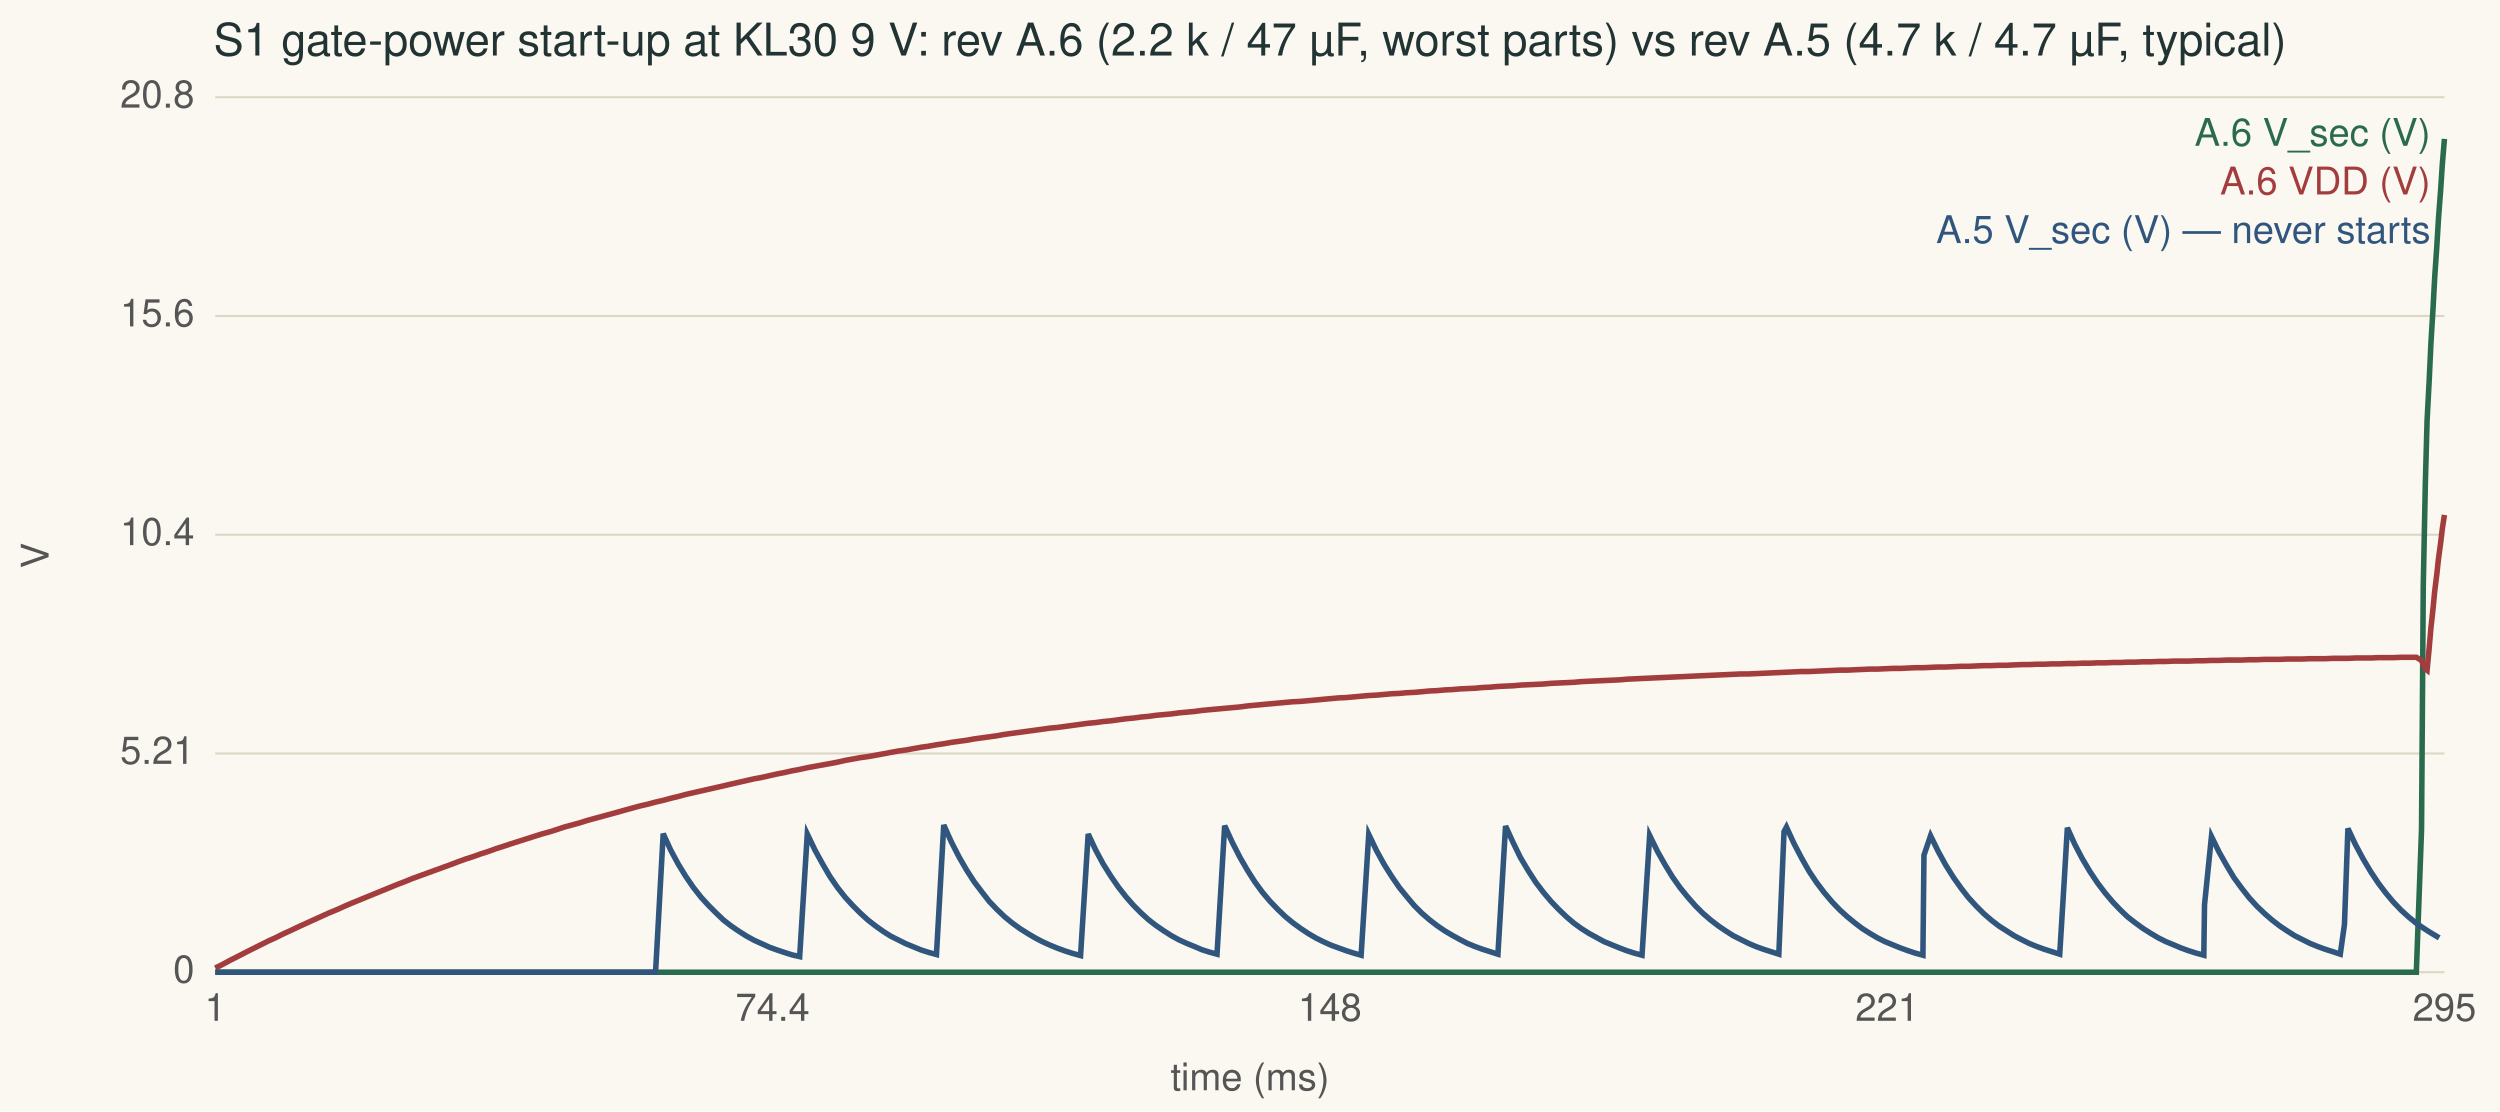
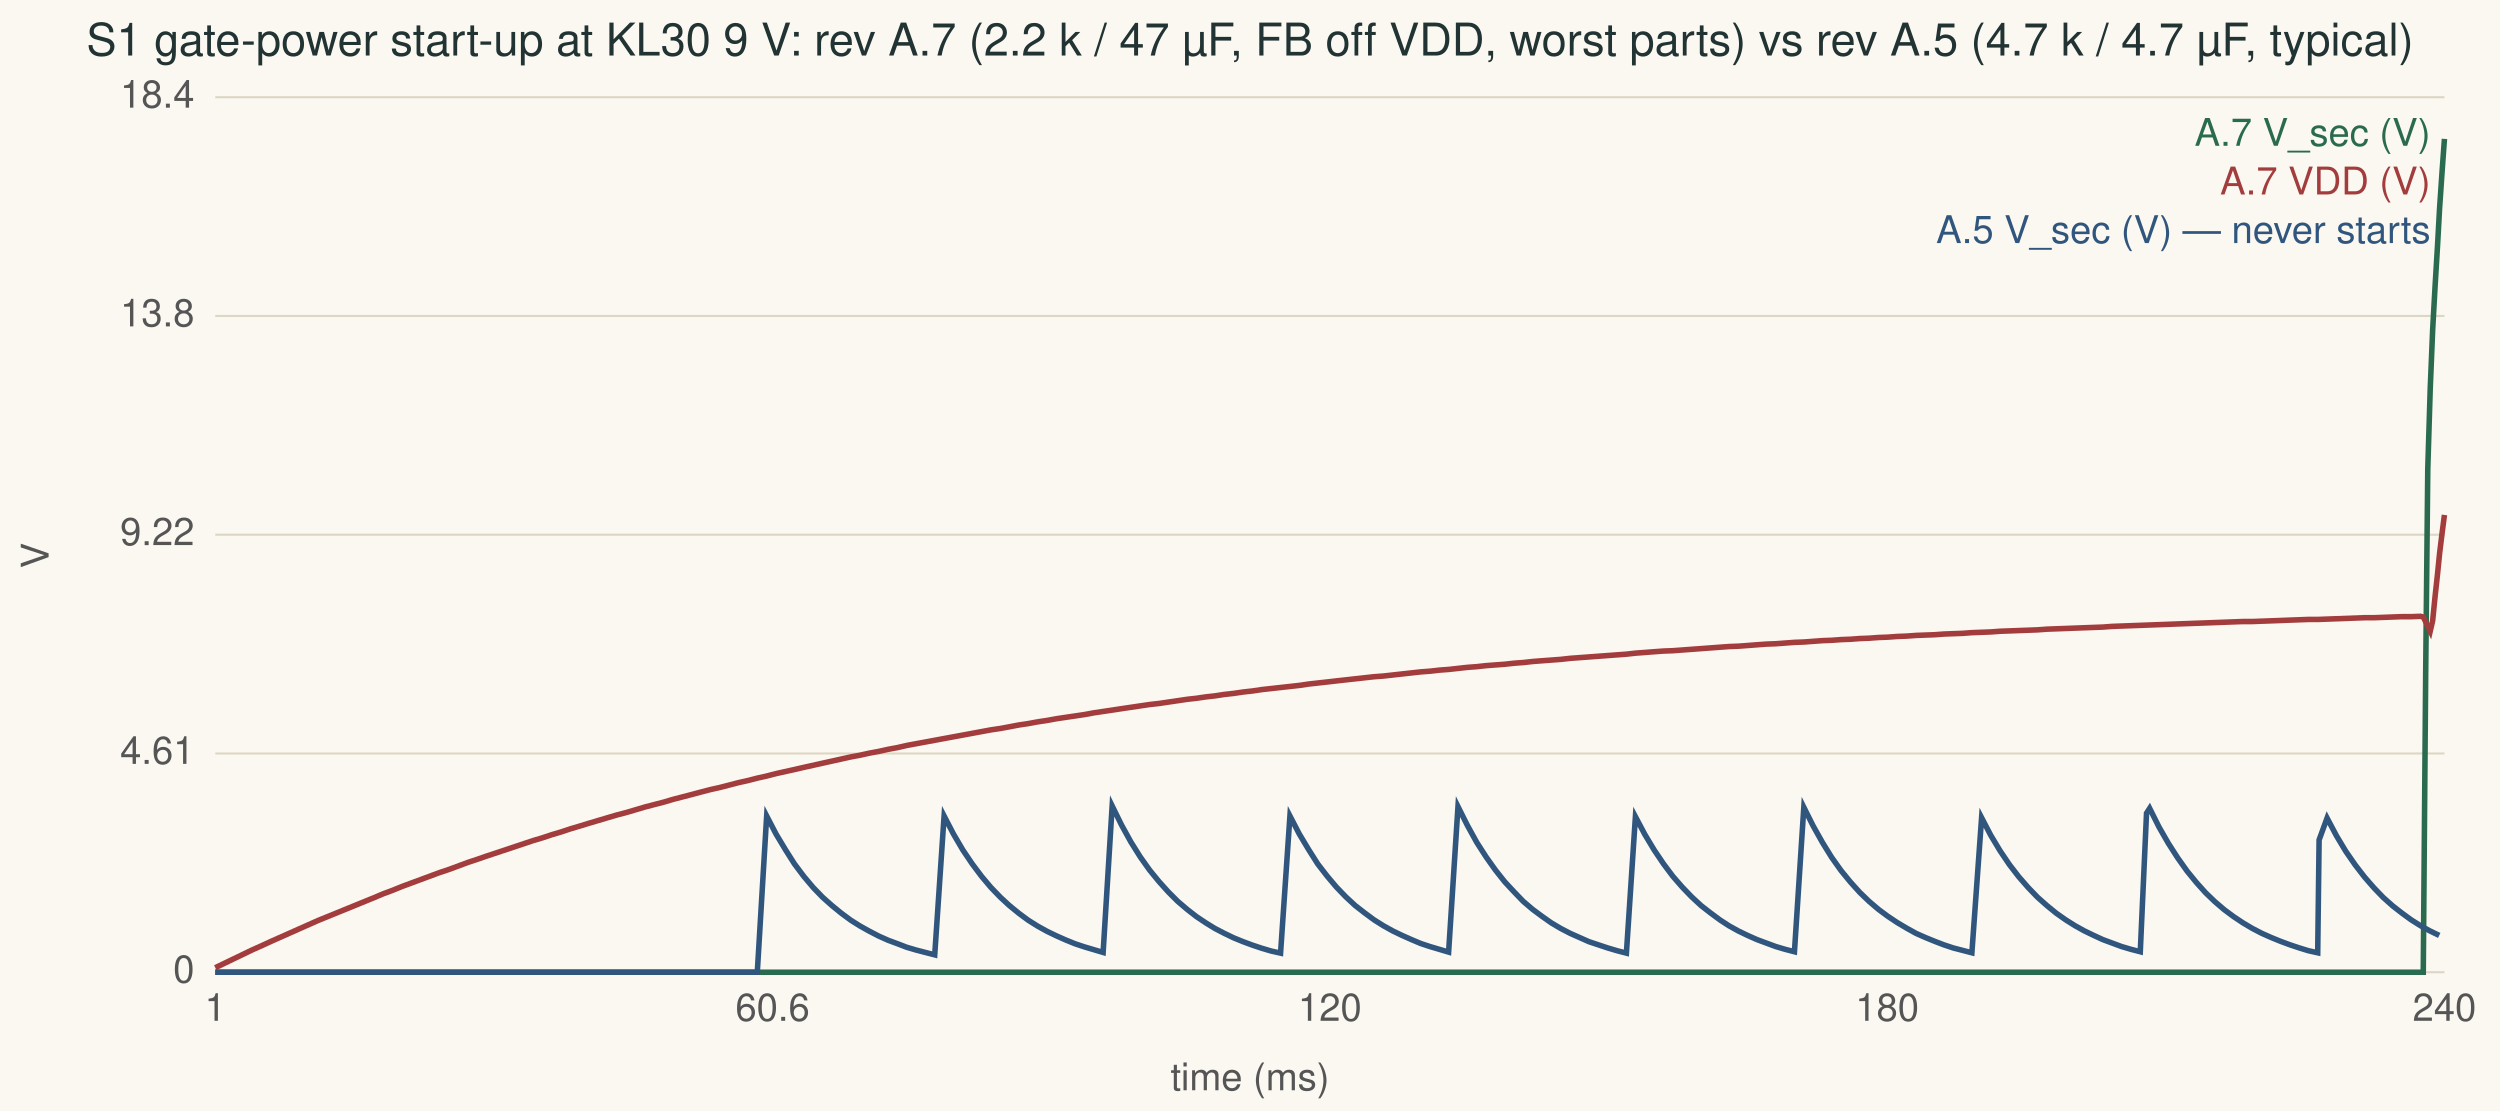
<svg xmlns="http://www.w3.org/2000/svg" viewBox="0 0 720 320" font-family="Helvetica,Arial" font-size="11">
  <rect width="720" height="320" fill="#faf8f1" />
-   <text x="360" y="16" text-anchor="middle" font-size="13" fill="#233">S1 gate-power start-up at KL30 9 V: rev A.6 (2.2 k / 47 µF, worst parts) vs rev A.5 (4.7 k / 4.7 µF, typical)</text>
+   <text x="360" y="16" text-anchor="middle" font-size="13" fill="#233">S1 gate-power start-up at KL30 9 V: rev A.7 (2.2 k / 47 µF, FB off VDD, worst parts) vs rev A.5 (4.7 k / 4.7 µF, typical)</text>
  <line x1="62" y1="280" x2="704" y2="280" stroke="#ddd6c4" stroke-width="0.6" />
  <text x="56" y="283" text-anchor="end" fill="#555">0</text>
  <text x="62" y="294" text-anchor="middle" fill="#555">1</text>
  <line x1="62" y1="217" x2="704" y2="217" stroke="#ddd6c4" stroke-width="0.6" />
-   <text x="56" y="220" text-anchor="end" fill="#555">5.21</text>
-   <text x="222.5" y="294" text-anchor="middle" fill="#555">74.4</text>
+   <text x="56" y="220" text-anchor="end" fill="#555">4.61</text>
+   <text x="222.5" y="294" text-anchor="middle" fill="#555">60.6</text>
  <line x1="62" y1="154" x2="704" y2="154" stroke="#ddd6c4" stroke-width="0.6" />
-   <text x="56" y="157" text-anchor="end" fill="#555">10.4</text>
-   <text x="383" y="294" text-anchor="middle" fill="#555">148</text>
+   <text x="56" y="157" text-anchor="end" fill="#555">9.22</text>
+   <text x="383" y="294" text-anchor="middle" fill="#555">120</text>
  <line x1="62" y1="91" x2="704" y2="91" stroke="#ddd6c4" stroke-width="0.6" />
-   <text x="56" y="94" text-anchor="end" fill="#555">15.6</text>
-   <text x="543.5" y="294" text-anchor="middle" fill="#555">221</text>
+   <text x="56" y="94" text-anchor="end" fill="#555">13.8</text>
+   <text x="543.5" y="294" text-anchor="middle" fill="#555">180</text>
  <line x1="62" y1="28" x2="704" y2="28" stroke="#ddd6c4" stroke-width="0.6" />
-   <text x="56" y="31" text-anchor="end" fill="#555">20.8</text>
-   <text x="704" y="294" text-anchor="middle" fill="#555">295</text>
-   <polyline points="62.0,280.0 64.2,280.0 66.4,280.0 68.6,280.0 70.7,280.0 72.9,280.0 75.1,280.0 77.3,280.0 79.5,280.0 81.7,280.0 83.9,280.0 86.0,280.0 88.2,280.0 90.4,280.0 92.6,280.0 94.8,280.0 97.0,280.0 99.2,280.0 101.3,280.0 103.5,280.0 105.7,280.0 107.9,280.0 110.1,280.0 112.3,280.0 114.5,280.0 116.6,280.0 118.8,280.0 121.0,280.0 123.2,280.0 125.4,280.0 127.6,280.0 129.8,280.0 131.9,280.0 134.1,280.0 136.3,280.0 138.5,280.0 140.7,280.0 142.9,280.0 145.1,280.0 147.2,280.0 149.4,280.0 151.6,280.0 153.8,280.0 156.0,280.0 158.2,280.0 160.4,280.0 162.5,280.0 164.7,280.0 166.9,280.0 169.1,280.0 171.3,280.0 173.5,280.0 175.7,280.0 177.9,280.0 180.0,280.0 182.2,280.0 184.4,280.0 186.6,280.0 188.8,280.0 191.0,280.0 193.2,280.0 195.3,280.0 197.5,280.0 199.7,280.0 201.9,280.0 204.1,280.0 206.3,280.0 208.5,280.0 210.6,280.0 212.8,280.0 215.0,280.0 217.2,280.0 219.4,280.0 221.6,280.0 223.8,280.0 225.9,280.0 228.1,280.0 230.3,280.0 232.5,280.0 234.7,280.0 236.9,280.0 239.1,280.0 241.2,280.0 243.4,280.0 245.6,280.0 247.8,280.0 250.0,280.0 252.2,280.0 254.4,280.0 256.5,280.0 258.7,280.0 260.9,280.0 263.1,280.0 265.3,280.0 267.5,280.0 269.7,280.0 271.8,280.0 274.0,280.0 276.2,280.0 278.4,280.0 280.6,280.0 282.8,280.0 285.0,280.0 287.1,280.0 289.3,280.0 291.5,280.0 293.7,280.0 295.9,280.0 298.1,280.0 300.3,280.0 302.4,280.0 304.6,280.0 306.8,280.0 309.0,280.0 311.2,280.0 313.4,280.0 315.6,280.0 317.7,280.0 319.9,280.0 322.1,280.0 324.3,280.0 326.5,280.0 328.7,280.0 330.9,280.0 333.0,280.0 335.2,280.0 337.4,280.0 339.6,280.0 341.8,280.0 344.0,280.0 346.2,280.0 348.3,280.0 350.5,280.0 352.7,280.0 354.9,280.0 357.1,280.0 359.3,280.0 361.5,280.0 363.6,280.0 365.8,280.0 368.0,280.0 370.2,280.0 372.4,280.0 374.6,280.0 376.8,280.0 379.0,280.0 381.1,280.0 383.3,280.0 385.5,280.0 387.7,280.0 389.9,280.0 392.1,280.0 394.3,280.0 396.4,280.0 398.6,280.0 400.8,280.0 403.0,280.0 405.2,280.0 407.4,280.0 409.6,280.0 411.7,280.0 413.9,280.0 416.1,280.0 418.3,280.0 420.5,280.0 422.7,280.0 424.9,280.0 427.0,280.0 429.2,280.0 431.4,280.0 433.6,280.0 435.8,280.0 438.0,280.0 440.2,280.0 442.3,280.0 444.5,280.0 446.7,280.0 448.9,280.0 451.1,280.0 453.3,280.0 455.5,280.0 457.6,280.0 459.8,280.0 462.0,280.0 464.2,280.0 466.4,280.0 468.6,280.0 470.8,280.0 472.9,280.0 475.1,280.0 477.3,280.0 479.5,280.0 481.7,280.0 483.9,280.0 486.1,280.0 488.2,280.0 490.4,280.0 492.6,280.0 494.8,280.0 497.0,280.0 499.2,280.0 501.4,280.0 503.5,280.0 505.7,280.0 507.9,280.0 510.1,280.0 512.3,280.0 514.5,280.0 516.7,280.0 518.8,280.0 521.0,280.0 523.2,280.0 525.4,280.0 527.6,280.0 529.8,280.0 532.0,280.0 534.1,280.0 536.3,280.0 538.5,280.0 540.7,280.0 542.9,280.0 545.1,280.0 547.3,280.0 549.4,280.0 551.6,280.0 553.8,280.0 556.0,280.0 558.2,280.0 560.4,280.0 562.6,280.0 564.7,280.0 566.9,280.0 569.1,280.0 571.3,280.0 573.5,280.0 575.7,280.0 577.9,280.0 580.0,280.0 582.2,280.0 584.4,280.0 586.6,280.0 588.8,280.0 591.0,280.0 593.2,280.0 595.4,280.0 597.5,280.0 599.7,280.0 601.9,280.0 604.1,280.0 606.3,280.0 608.5,280.0 610.7,280.0 612.8,280.0 615.0,280.0 617.2,280.0 619.4,280.0 621.6,280.0 623.8,280.0 626.0,280.0 628.1,280.0 630.3,280.0 632.5,280.0 634.7,280.0 636.9,280.0 639.1,280.0 641.3,280.0 643.4,280.0 645.6,280.0 647.8,280.0 650.0,280.0 652.2,280.0 654.4,280.0 656.6,280.0 658.7,280.0 660.9,280.0 663.1,280.0 665.3,280.0 667.5,280.0 669.7,280.0 671.9,280.0 674.0,280.0 676.2,280.0 678.4,280.0 680.6,280.0 682.8,280.0 685.0,280.0 687.2,280.0 689.3,280.0 691.5,280.0 693.7,280.0 695.9,280.0 697.4,239.0 697.9,168.7 698.5,139.2 699.0,121.1 699.6,109.7 700.1,99.0 700.7,89.1 701.2,79.8 701.8,71.0 702.3,62.7 702.9,54.8 703.4,47.2 704.0,40.0" fill="none" stroke="#2a6b4f" stroke-width="1.6" />
-   <text x="700" y="42" text-anchor="end" fill="#2a6b4f">A.6 V_sec (V)</text>
-   <polyline points="62.0,278.8 64.2,277.7 66.4,276.5 68.6,275.4 70.7,274.3 72.9,273.2 75.1,272.1 77.3,271.0 79.5,270.0 81.7,268.9 83.9,267.9 86.0,266.9 88.2,265.9 90.4,264.9 92.6,263.9 94.8,262.9 97.0,262.0 99.2,261.0 101.3,260.1 103.5,259.2 105.7,258.3 107.9,257.4 110.1,256.5 112.3,255.6 114.5,254.7 116.6,253.9 118.8,253.0 121.0,252.2 123.2,251.4 125.4,250.6 127.6,249.8 129.8,249.0 131.9,248.2 134.1,247.4 136.3,246.7 138.5,245.9 140.7,245.2 142.9,244.4 145.1,243.7 147.2,243.0 149.4,242.3 151.6,241.6 153.8,240.9 156.0,240.2 158.2,239.6 160.4,238.9 162.5,238.2 164.7,237.6 166.9,237.0 169.1,236.3 171.3,235.7 173.5,235.1 175.7,234.5 177.9,233.9 180.0,233.3 182.2,232.7 184.4,232.1 186.6,231.6 188.8,231.0 191.0,230.5 193.2,229.9 195.3,229.4 197.5,228.8 199.7,228.3 201.9,227.8 204.1,227.3 206.3,226.8 208.5,226.3 210.6,225.8 212.8,225.3 215.0,224.8 217.2,224.3 219.4,223.9 221.6,223.4 223.8,222.9 225.9,222.5 228.1,222.0 230.3,221.6 232.5,221.1 234.7,220.7 236.9,220.3 239.1,219.9 241.2,219.5 243.4,219.0 245.6,218.6 247.8,218.2 250.0,217.9 252.2,217.5 254.4,217.1 256.5,216.7 258.7,216.3 260.9,216.0 263.1,215.6 265.3,215.2 267.5,214.9 269.7,214.5 271.8,214.2 274.0,213.8 276.2,213.5 278.4,213.2 280.6,212.8 282.8,212.5 285.0,212.2 287.1,211.9 289.3,211.5 291.5,211.2 293.7,210.9 295.9,210.6 298.1,210.3 300.3,210.0 302.4,209.7 304.6,209.5 306.8,209.2 309.0,208.9 311.2,208.6 313.4,208.3 315.6,208.1 317.7,207.8 319.9,207.6 322.1,207.3 324.3,207.0 326.5,206.8 328.7,206.5 330.9,206.3 333.0,206.0 335.2,205.8 337.4,205.6 339.6,205.3 341.8,205.1 344.0,204.9 346.2,204.6 348.3,204.4 350.5,204.2 352.7,204.0 354.9,203.8 357.1,203.6 359.3,203.3 361.5,203.1 363.6,202.9 365.8,202.7 368.0,202.5 370.2,202.3 372.4,202.1 374.6,202.0 376.8,201.8 379.0,201.6 381.1,201.4 383.3,201.2 385.5,201.0 387.7,200.9 389.9,200.7 392.1,200.5 394.3,200.3 396.4,200.2 398.6,200.0 400.8,199.8 403.0,199.7 405.2,199.5 407.4,199.4 409.6,199.2 411.7,199.0 413.9,198.9 416.1,198.7 418.3,198.6 420.5,198.4 422.7,198.3 424.9,198.2 427.0,198.0 429.2,197.9 431.4,197.7 433.6,197.6 435.8,197.5 438.0,197.3 440.2,197.2 442.3,197.1 444.5,197.0 446.7,196.8 448.9,196.7 451.1,196.6 453.3,196.5 455.5,196.3 457.6,196.2 459.8,196.1 462.0,196.0 464.2,195.9 466.4,195.8 468.6,195.6 470.8,195.5 472.9,195.4 475.1,195.3 477.3,195.2 479.5,195.1 481.7,195.0 483.9,194.9 486.1,194.8 488.2,194.7 490.4,194.6 492.6,194.5 494.8,194.4 497.0,194.3 499.2,194.2 501.4,194.1 503.5,194.1 505.7,194.0 507.9,193.9 510.1,193.8 512.3,193.7 514.5,193.6 516.7,193.5 518.8,193.4 521.0,193.4 523.2,193.3 525.4,193.2 527.6,193.1 529.8,193.0 532.0,193.0 534.1,192.9 536.3,192.8 538.5,192.7 540.7,192.7 542.9,192.6 545.1,192.5 547.3,192.5 549.4,192.4 551.6,192.3 553.8,192.3 556.0,192.2 558.2,192.1 560.4,192.1 562.6,192.0 564.7,191.9 566.9,191.9 569.1,191.8 571.3,191.7 573.5,191.7 575.7,191.6 577.9,191.6 580.0,191.5 582.2,191.4 584.4,191.4 586.6,191.3 588.8,191.3 591.0,191.2 593.2,191.2 595.4,191.1 597.5,191.1 599.7,191.0 601.9,191.0 604.1,190.9 606.3,190.9 608.5,190.8 610.7,190.8 612.8,190.7 615.0,190.7 617.2,190.6 619.4,190.6 621.6,190.5 623.8,190.5 626.0,190.4 628.1,190.4 630.3,190.4 632.5,190.3 634.7,190.3 636.9,190.2 639.1,190.2 641.3,190.1 643.4,190.1 645.6,190.1 647.8,190.0 650.0,190.0 652.2,189.9 654.4,189.9 656.6,189.9 658.7,189.8 660.9,189.8 663.1,189.8 665.3,189.7 667.5,189.7 669.7,189.7 671.9,189.6 674.0,189.6 676.2,189.6 678.4,189.5 680.6,189.5 682.8,189.5 685.0,189.4 687.2,189.4 689.3,189.4 691.5,189.3 693.7,189.3 695.9,189.3 697.4,190.2 697.9,191.4 698.5,192.6 699.0,193.0 699.6,186.7 700.1,180.9 700.7,175.4 701.2,170.2 701.8,165.4 702.3,160.8 702.9,156.4 703.4,152.2 704.0,148.3" fill="none" stroke="#a33c3c" stroke-width="1.6" />
-   <text x="700" y="56" text-anchor="end" fill="#a33c3c">A.6 VDD (V)</text>
-   <polyline points="62.0,280.0 64.2,280.0 66.4,280.0 68.6,280.0 70.7,280.0 72.9,280.0 75.1,280.0 77.3,280.0 79.5,280.0 81.7,280.0 83.9,280.0 86.0,280.0 88.2,280.0 90.4,280.0 92.6,280.0 94.8,280.0 97.0,280.0 99.2,280.0 101.3,280.0 103.5,280.0 105.7,280.0 107.9,280.0 110.1,280.0 112.3,280.0 114.5,280.0 116.6,280.0 118.8,280.0 121.0,280.0 123.2,280.0 125.4,280.0 127.6,280.0 129.8,280.0 131.9,280.0 134.1,280.0 136.3,280.0 138.5,280.0 140.7,280.0 142.9,280.0 145.1,280.0 147.2,280.0 149.4,280.0 151.6,280.0 153.8,280.0 156.0,280.0 158.2,280.0 160.4,280.0 162.5,280.0 164.7,280.0 166.9,280.0 169.1,280.0 171.3,280.0 173.5,280.0 175.7,280.0 177.9,280.0 180.0,280.0 182.2,280.0 184.4,280.0 186.6,280.0 188.8,280.0 191.0,240.1 193.1,244.7 195.3,248.8 197.5,252.4 199.7,255.6 201.9,258.4 204.1,260.8 206.3,263.0 208.4,265.0 210.6,266.7 212.8,268.2 215.0,269.6 217.2,270.8 219.4,271.8 221.6,272.8 223.8,273.6 225.9,274.3 228.1,275.0 230.3,275.5 232.5,240.2 234.7,244.8 236.9,248.8 239.0,252.4 241.2,255.6 243.4,258.4 245.6,260.8 247.8,263.0 250.0,265.0 252.2,266.7 254.3,268.2 256.5,269.6 258.7,270.7 260.9,271.8 263.1,272.7 265.3,273.6 267.5,274.3 269.7,274.9 271.8,237.6 274.0,242.5 276.2,246.8 278.4,250.6 280.6,254.0 282.8,256.9 284.9,259.6 287.1,261.9 289.3,264.0 291.5,265.8 293.7,267.4 295.9,268.8 298.1,270.1 300.2,271.2 302.4,272.2 304.6,273.1 306.8,273.9 309.0,274.6 311.2,275.2 313.4,240.2 315.5,244.7 317.7,248.8 319.9,252.3 322.1,255.5 324.3,258.3 326.5,260.8 328.7,263.0 330.8,264.9 333.0,266.6 335.2,268.1 337.4,269.5 339.6,270.7 341.8,271.7 344.0,272.6 346.1,273.5 348.3,274.2 350.5,274.8 352.7,237.8 354.9,242.6 357.1,246.9 359.3,250.7 361.4,254.0 363.6,257.0 365.8,259.6 368.0,261.9 370.2,264.0 372.4,265.8 374.6,267.4 376.7,268.8 378.9,270.1 381.1,271.2 383.3,272.2 385.5,273.0 387.7,273.8 389.9,274.5 392.0,275.1 394.2,240.3 396.4,244.9 398.6,248.9 400.8,252.4 403.0,255.6 405.2,258.3 407.3,260.8 409.5,263.0 411.7,264.9 413.9,266.6 416.1,268.1 418.3,269.4 420.5,270.6 422.6,271.7 424.8,272.6 427.0,273.4 429.2,274.1 431.4,274.8 433.6,237.9 435.8,242.7 437.9,247.0 440.1,250.7 442.3,254.1 444.5,257.0 446.7,259.6 448.9,261.9 451.1,264.0 453.2,265.8 455.4,267.4 457.6,268.8 459.8,270.0 462.0,271.2 464.2,272.1 466.4,273.0 468.5,273.8 470.7,274.5 472.9,275.1 475.1,240.6 477.3,245.1 479.5,249.0 481.7,252.6 483.9,255.7 486.1,258.4 488.3,260.9 490.4,263.0 492.6,264.9 494.8,266.6 497.0,268.1 499.2,269.5 501.4,270.6 503.6,271.7 505.7,272.6 507.9,273.4 510.1,274.1 512.3,274.8 513.8,239.5 514.5,238.2 516.7,243.0 518.9,247.2 521.0,250.9 523.2,254.2 525.4,257.1 527.6,259.7 529.8,262.0 532.0,264.0 534.2,265.8 536.3,267.4 538.5,268.8 540.7,270.1 542.9,271.2 545.1,272.1 547.3,273.0 549.5,273.8 551.6,274.5 553.8,275.1 554.1,246.3 556.0,240.7 558.2,245.2 560.4,249.2 562.6,252.7 564.8,255.8 566.9,258.5 569.1,260.9 571.3,263.1 573.5,265.0 575.7,266.7 577.9,268.1 580.1,269.5 582.2,270.6 584.4,271.7 586.6,272.6 588.8,273.4 591.0,274.1 593.2,274.8 594.5,253.6 595.4,238.4 597.5,243.1 599.7,247.3 601.9,251.0 604.1,254.3 606.3,257.2 608.5,259.8 610.7,262.1 612.8,264.1 615.0,265.8 617.2,267.4 619.4,268.8 621.6,270.1 623.8,271.2 626.0,272.1 628.1,273.0 630.3,273.8 632.5,274.5 634.7,275.1 634.9,260.6 636.9,240.9 639.1,245.4 641.3,249.3 643.4,252.8 645.6,255.8 647.8,258.6 650.0,261.0 652.2,263.1 654.4,265.0 656.6,266.7 658.7,268.1 660.9,269.5 663.1,270.6 665.3,271.7 667.5,272.6 669.7,273.4 671.9,274.1 674.0,274.8 675.2,266.3 676.2,238.6 678.4,243.3 680.6,247.4 682.8,251.1 685.0,254.4 687.2,257.3 689.3,259.8 691.5,262.1 693.7,264.1 695.9,265.9 698.1,267.4 700.3,268.8 702.5,270.1" fill="none" stroke="#31567e" stroke-width="1.6" />
+   <text x="56" y="31" text-anchor="end" fill="#555">18.4</text>
+   <text x="704" y="294" text-anchor="middle" fill="#555">240</text>
+   <polyline points="62.0,280.0 64.7,280.0 67.4,280.0 70.1,280.0 72.8,280.0 75.5,280.0 78.1,280.0 80.8,280.0 83.5,280.0 86.2,280.0 88.9,280.0 91.6,280.0 94.3,280.0 97.0,280.0 99.7,280.0 102.4,280.0 105.1,280.0 107.8,280.0 110.4,280.0 113.1,280.0 115.8,280.0 118.5,280.0 121.2,280.0 123.9,280.0 126.6,280.0 129.3,280.0 132.0,280.0 134.7,280.0 137.4,280.0 140.0,280.0 142.7,280.0 145.4,280.0 148.1,280.0 150.8,280.0 153.5,280.0 156.2,280.0 158.9,280.0 161.6,280.0 164.3,280.0 167.0,280.0 169.6,280.0 172.3,280.0 175.0,280.0 177.7,280.0 180.4,280.0 183.1,280.0 185.8,280.0 188.5,280.0 191.2,280.0 193.9,280.0 196.6,280.0 199.3,280.0 201.9,280.0 204.6,280.0 207.3,280.0 210.0,280.0 212.7,280.0 215.4,280.0 218.1,280.0 220.8,280.0 223.5,280.0 226.2,280.0 228.9,280.0 231.5,280.0 234.2,280.0 236.9,280.0 239.6,280.0 242.3,280.0 245.0,280.0 247.7,280.0 250.4,280.0 253.1,280.0 255.8,280.0 258.5,280.0 261.1,280.0 263.8,280.0 266.5,280.0 269.2,280.0 271.9,280.0 274.6,280.0 277.3,280.0 280.0,280.0 282.7,280.0 285.4,280.0 288.1,280.0 290.8,280.0 293.4,280.0 296.1,280.0 298.8,280.0 301.5,280.0 304.2,280.0 306.9,280.0 309.6,280.0 312.3,280.0 315.0,280.0 317.7,280.0 320.4,280.0 323.0,280.0 325.7,280.0 328.4,280.0 331.1,280.0 333.8,280.0 336.5,280.0 339.2,280.0 341.9,280.0 344.6,280.0 347.3,280.0 350.0,280.0 352.6,280.0 355.3,280.0 358.0,280.0 360.7,280.0 363.4,280.0 366.1,280.0 368.8,280.0 371.5,280.0 374.2,280.0 376.9,280.0 379.6,280.0 382.3,280.0 384.9,280.0 387.6,280.0 390.3,280.0 393.0,280.0 395.7,280.0 398.4,280.0 401.1,280.0 403.8,280.0 406.5,280.0 409.2,280.0 411.9,280.0 414.5,280.0 417.2,280.0 419.9,280.0 422.6,280.0 425.3,280.0 428.0,280.0 430.7,280.0 433.4,280.0 436.1,280.0 438.8,280.0 441.5,280.0 444.1,280.0 446.8,280.0 449.5,280.0 452.2,280.0 454.9,280.0 457.6,280.0 460.3,280.0 463.0,280.0 465.7,280.0 468.4,280.0 471.1,280.0 473.8,280.0 476.4,280.0 479.1,280.0 481.8,280.0 484.5,280.0 487.2,280.0 489.9,280.0 492.6,280.0 495.3,280.0 498.0,280.0 500.7,280.0 503.4,280.0 506.0,280.0 508.7,280.0 511.4,280.0 514.1,280.0 516.8,280.0 519.5,280.0 522.2,280.0 524.9,280.0 527.6,280.0 530.3,280.0 533.0,280.0 535.6,280.0 538.3,280.0 541.0,280.0 543.7,280.0 546.4,280.0 549.1,280.0 551.8,280.0 554.5,280.0 557.2,280.0 559.9,280.0 562.6,280.0 565.3,280.0 567.9,280.0 570.6,280.0 573.3,280.0 576.0,280.0 578.7,280.0 581.4,280.0 584.1,280.0 586.8,280.0 589.5,280.0 592.2,280.0 594.9,280.0 597.5,280.0 600.2,280.0 602.9,280.0 605.6,280.0 608.3,280.0 611.0,280.0 613.7,280.0 616.4,280.0 619.1,280.0 621.8,280.0 624.5,280.0 627.1,280.0 629.8,280.0 632.5,280.0 635.2,280.0 637.9,280.0 640.6,280.0 643.3,280.0 646.0,280.0 648.7,280.0 651.4,280.0 654.1,280.0 656.8,280.0 659.4,280.0 662.1,280.0 664.8,280.0 667.5,280.0 670.2,280.0 672.9,280.0 675.6,280.0 678.3,280.0 681.0,280.0 683.7,280.0 686.4,280.0 689.0,280.0 691.7,280.0 694.4,280.0 697.1,280.0 697.9,280.0 698.6,193.4 699.2,135.0 699.9,112.1 700.6,95.1 701.3,82.5 702.0,70.9 702.6,60.0 703.3,49.7 704.0,40.0" fill="none" stroke="#2a6b4f" stroke-width="1.6" />
+   <text x="700" y="42" text-anchor="end" fill="#2a6b4f">A.7 V_sec (V)</text>
+   <polyline points="62.0,278.7 64.7,277.4 67.4,276.1 70.1,274.8 72.8,273.5 75.5,272.3 78.1,271.1 80.8,269.9 83.5,268.7 86.2,267.5 88.9,266.3 91.6,265.1 94.3,264.0 97.0,262.9 99.7,261.8 102.4,260.7 105.1,259.6 107.8,258.5 110.4,257.4 113.1,256.4 115.8,255.3 118.5,254.3 121.2,253.3 123.9,252.3 126.6,251.3 129.3,250.4 132.0,249.4 134.7,248.4 137.4,247.5 140.0,246.6 142.7,245.7 145.4,244.8 148.1,243.9 150.8,243.0 153.5,242.1 156.2,241.3 158.9,240.4 161.6,239.6 164.3,238.7 167.0,237.9 169.6,237.1 172.3,236.3 175.0,235.5 177.7,234.7 180.4,234.0 183.1,233.2 185.8,232.4 188.5,231.7 191.2,231.0 193.9,230.2 196.6,229.5 199.3,228.8 201.9,228.1 204.6,227.4 207.3,226.8 210.0,226.1 212.7,225.4 215.4,224.8 218.1,224.1 220.8,223.5 223.5,222.8 226.2,222.2 228.9,221.6 231.5,221.0 234.2,220.4 236.9,219.8 239.6,219.2 242.3,218.6 245.0,218.0 247.7,217.5 250.4,216.9 253.1,216.4 255.8,215.8 258.5,215.3 261.1,214.7 263.8,214.2 266.5,213.7 269.2,213.2 271.9,212.7 274.6,212.2 277.3,211.7 280.0,211.2 282.7,210.7 285.4,210.2 288.1,209.8 290.8,209.3 293.4,208.8 296.1,208.4 298.8,207.9 301.5,207.5 304.2,207.0 306.9,206.6 309.6,206.2 312.3,205.8 315.0,205.3 317.7,204.9 320.4,204.5 323.0,204.1 325.7,203.7 328.4,203.3 331.1,202.9 333.8,202.6 336.5,202.2 339.2,201.8 341.9,201.4 344.6,201.1 347.3,200.7 350.0,200.4 352.6,200.0 355.3,199.7 358.0,199.3 360.7,199.0 363.4,198.6 366.1,198.3 368.8,198.0 371.5,197.7 374.2,197.4 376.9,197.0 379.6,196.7 382.3,196.4 384.9,196.1 387.6,195.8 390.3,195.5 393.0,195.2 395.7,194.9 398.4,194.7 401.1,194.4 403.8,194.1 406.5,193.8 409.2,193.5 411.9,193.3 414.5,193.0 417.2,192.8 419.9,192.5 422.6,192.2 425.3,192.0 428.0,191.7 430.7,191.5 433.4,191.3 436.1,191.0 438.8,190.8 441.5,190.5 444.1,190.3 446.8,190.1 449.5,189.9 452.2,189.6 454.9,189.4 457.6,189.2 460.3,189.0 463.0,188.8 465.7,188.6 468.4,188.4 471.1,188.1 473.8,187.9 476.4,187.7 479.1,187.5 481.8,187.4 484.5,187.2 487.2,187.0 489.9,186.8 492.6,186.6 495.3,186.4 498.0,186.2 500.7,186.1 503.4,185.9 506.0,185.7 508.7,185.5 511.4,185.4 514.1,185.2 516.8,185.0 519.5,184.9 522.2,184.7 524.9,184.5 527.6,184.4 530.3,184.2 533.0,184.1 535.6,183.9 538.3,183.8 541.0,183.6 543.7,183.5 546.4,183.3 549.1,183.2 551.8,183.0 554.5,182.9 557.2,182.8 559.9,182.6 562.6,182.5 565.3,182.4 567.9,182.2 570.6,182.1 573.3,182.0 576.0,181.8 578.7,181.7 581.4,181.6 584.1,181.5 586.8,181.4 589.5,181.2 592.2,181.1 594.9,181.0 597.5,180.9 600.2,180.8 602.9,180.7 605.6,180.6 608.3,180.4 611.0,180.3 613.7,180.2 616.4,180.1 619.1,180.0 621.8,179.9 624.5,179.8 627.1,179.7 629.8,179.6 632.5,179.5 635.2,179.4 637.9,179.3 640.6,179.2 643.3,179.1 646.0,179.0 648.7,179.0 651.4,178.9 654.1,178.8 656.8,178.7 659.4,178.6 662.1,178.5 664.8,178.4 667.5,178.4 670.2,178.3 672.9,178.2 675.6,178.1 678.3,178.0 681.0,177.9 683.7,177.9 686.4,177.8 689.0,177.7 691.7,177.6 694.4,177.6 697.1,177.5 697.9,177.7 698.6,179.1 699.2,180.4 699.9,181.8 700.6,178.8 701.3,171.8 702.0,165.4 702.6,159.4 703.3,153.7 704.0,148.3" fill="none" stroke="#a33c3c" stroke-width="1.6" />
+   <text x="700" y="56" text-anchor="end" fill="#a33c3c">A.7 VDD (V)</text>
+   <polyline points="62.0,280.0 64.7,280.0 67.4,280.0 70.1,280.0 72.8,280.0 75.5,280.0 78.1,280.0 80.8,280.0 83.5,280.0 86.2,280.0 88.9,280.0 91.6,280.0 94.3,280.0 97.0,280.0 99.7,280.0 102.4,280.0 105.1,280.0 107.8,280.0 110.4,280.0 113.1,280.0 115.8,280.0 118.5,280.0 121.2,280.0 123.9,280.0 126.6,280.0 129.3,280.0 132.0,280.0 134.7,280.0 137.4,280.0 140.0,280.0 142.7,280.0 145.4,280.0 148.1,280.0 150.8,280.0 153.5,280.0 156.2,280.0 158.9,280.0 161.6,280.0 164.3,280.0 167.0,280.0 169.6,280.0 172.3,280.0 175.0,280.0 177.7,280.0 180.4,280.0 183.1,280.0 185.8,280.0 188.5,280.0 191.2,280.0 193.9,280.0 196.6,280.0 199.3,280.0 201.9,280.0 204.6,280.0 207.3,280.0 210.0,280.0 212.7,280.0 215.4,280.0 218.1,280.0 220.8,235.0 223.5,240.2 226.2,244.7 228.8,248.8 231.5,252.4 234.2,255.6 236.9,258.4 239.6,260.8 242.3,263.0 245.0,265.0 247.7,266.7 250.4,268.2 253.1,269.6 255.8,270.8 258.5,271.8 261.1,272.8 263.8,273.6 266.5,274.3 269.2,275.0 271.9,235.0 274.6,240.2 277.3,244.8 280.0,248.8 282.7,252.4 285.4,255.6 288.1,258.4 290.7,260.8 293.4,263.0 296.1,265.0 298.8,266.7 301.5,268.2 304.2,269.5 306.9,270.7 309.6,271.8 312.3,272.7 315.0,273.5 317.7,274.3 320.3,232.1 323.0,237.6 325.7,242.5 328.4,246.8 331.1,250.6 333.8,253.9 336.5,256.9 339.2,259.6 341.9,261.9 344.6,264.0 347.3,265.8 349.9,267.4 352.6,268.8 355.3,270.1 358.0,271.2 360.7,272.2 363.4,273.1 366.1,273.9 368.8,274.5 371.5,235.0 374.2,240.2 376.9,244.7 379.5,248.8 382.2,252.3 384.9,255.5 387.6,258.3 390.3,260.8 393.0,262.9 395.7,264.9 398.4,266.6 401.1,268.1 403.8,269.4 406.5,270.6 409.1,271.7 411.8,272.6 414.5,273.4 417.2,274.2 419.9,232.3 422.6,237.7 425.3,242.6 428.0,246.8 430.7,250.6 433.4,254.0 436.1,256.9 438.7,259.6 441.4,261.9 444.1,263.9 446.8,265.8 449.5,267.4 452.2,268.8 454.9,270.0 457.6,271.2 460.3,272.1 463.0,273.0 465.7,273.8 468.4,274.5 471.0,235.2 473.7,240.3 476.4,244.8 479.1,248.8 481.8,252.4 484.5,255.5 487.2,258.3 489.9,260.8 492.6,262.9 495.3,264.9 497.9,266.6 500.6,268.1 503.3,269.4 506.0,270.6 508.7,271.6 511.4,272.6 514.1,273.4 516.8,274.1 519.5,232.5 522.2,237.9 524.9,242.7 527.5,246.9 530.2,250.7 532.9,254.0 535.6,257.0 538.3,259.6 541.0,261.9 543.7,263.9 546.4,265.7 549.1,267.3 551.8,268.8 554.5,270.0 557.2,271.1 559.8,272.1 562.5,273.0 565.2,273.7 567.9,274.4 570.7,235.5 573.3,240.5 576.0,245.0 578.7,249.0 581.4,252.5 584.1,255.6 586.8,258.4 589.5,260.8 592.2,263.0 594.9,264.9 597.6,266.6 600.3,268.1 603.0,269.4 605.6,270.6 608.3,271.6 611.0,272.6 613.7,273.4 616.4,274.1 618.2,234.2 619.1,232.8 621.8,238.2 624.5,242.9 627.2,247.1 629.9,250.9 632.6,254.2 635.2,257.1 637.9,259.7 640.6,262.0 643.3,264.0 646.0,265.8 648.7,267.4 651.4,268.8 654.1,270.0 656.8,271.1 659.5,272.1 662.2,273.0 664.8,273.8 667.5,274.4 667.9,241.9 670.2,235.6 672.9,240.7 675.6,245.2 678.3,249.1 681.0,252.6 683.7,255.7 686.4,258.5 689.1,260.9 691.8,263.0 694.4,264.9 697.1,266.6 699.8,268.1 702.5,269.4" fill="none" stroke="#31567e" stroke-width="1.6" />
  <text x="700" y="70" text-anchor="end" fill="#31567e">A.5 V_sec (V) — never starts</text>
  <text x="360" y="314" text-anchor="middle" fill="#555">time (ms)</text>
  <text x="14" y="160" transform="rotate(-90 14 160)" text-anchor="middle" fill="#555">V</text>
</svg>
